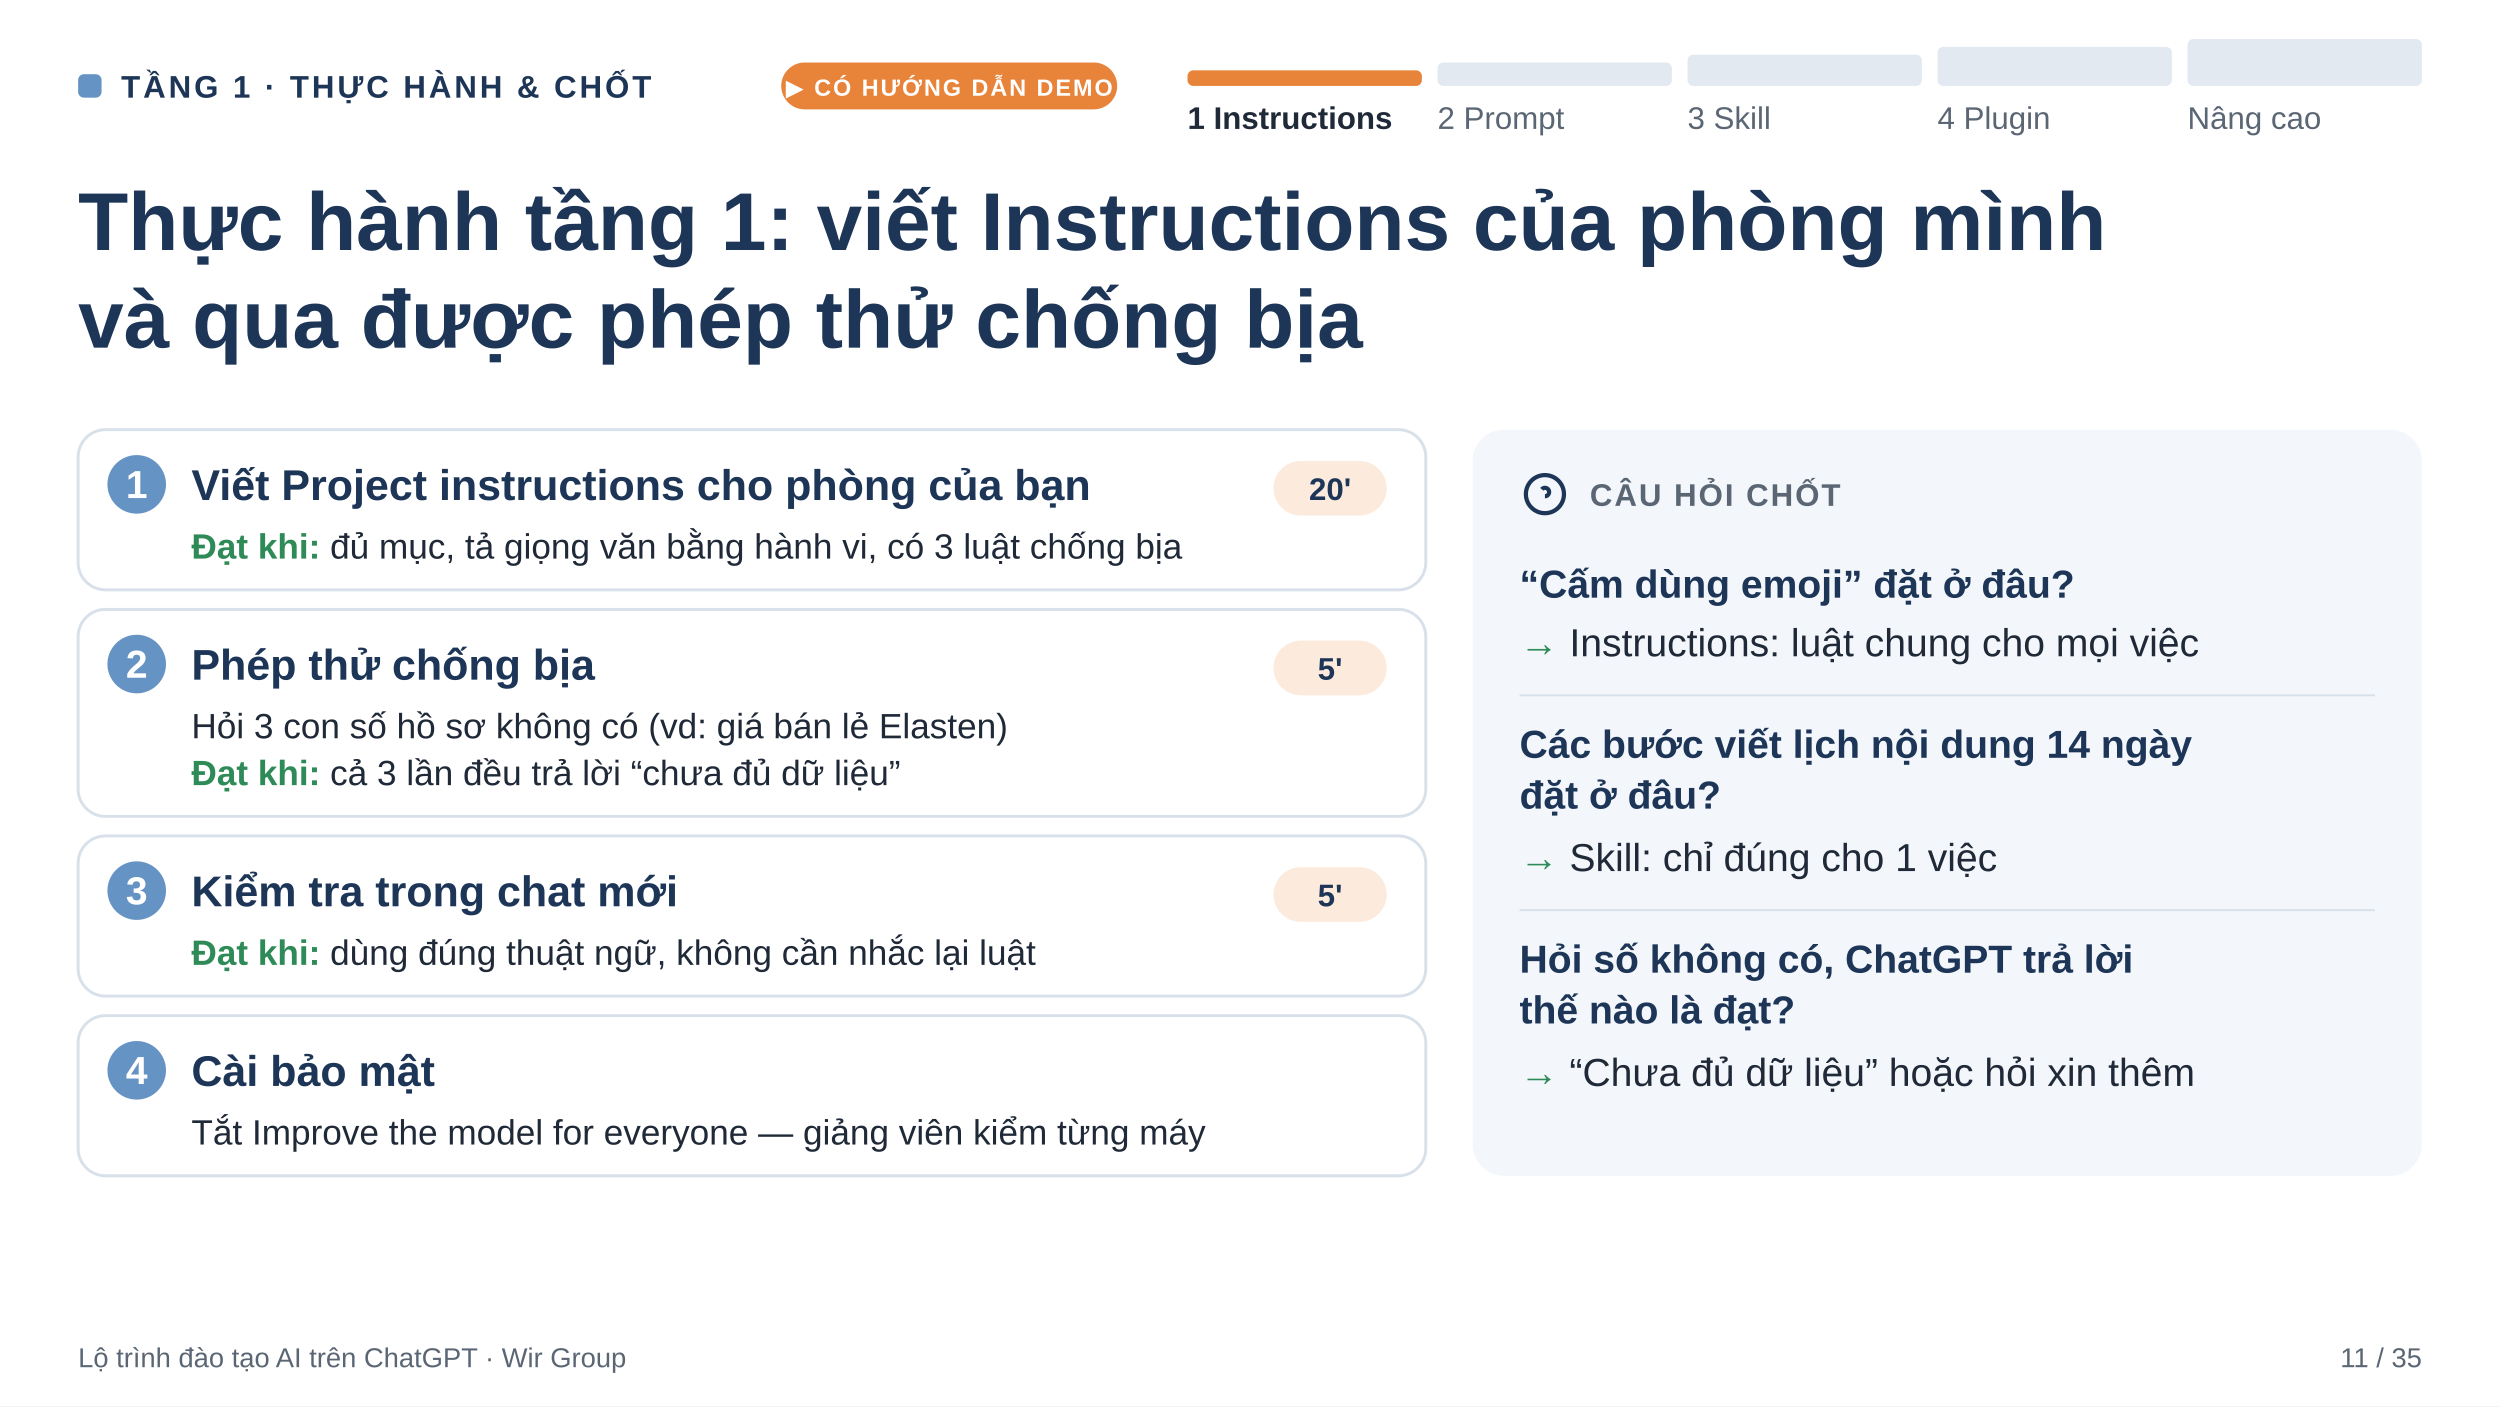
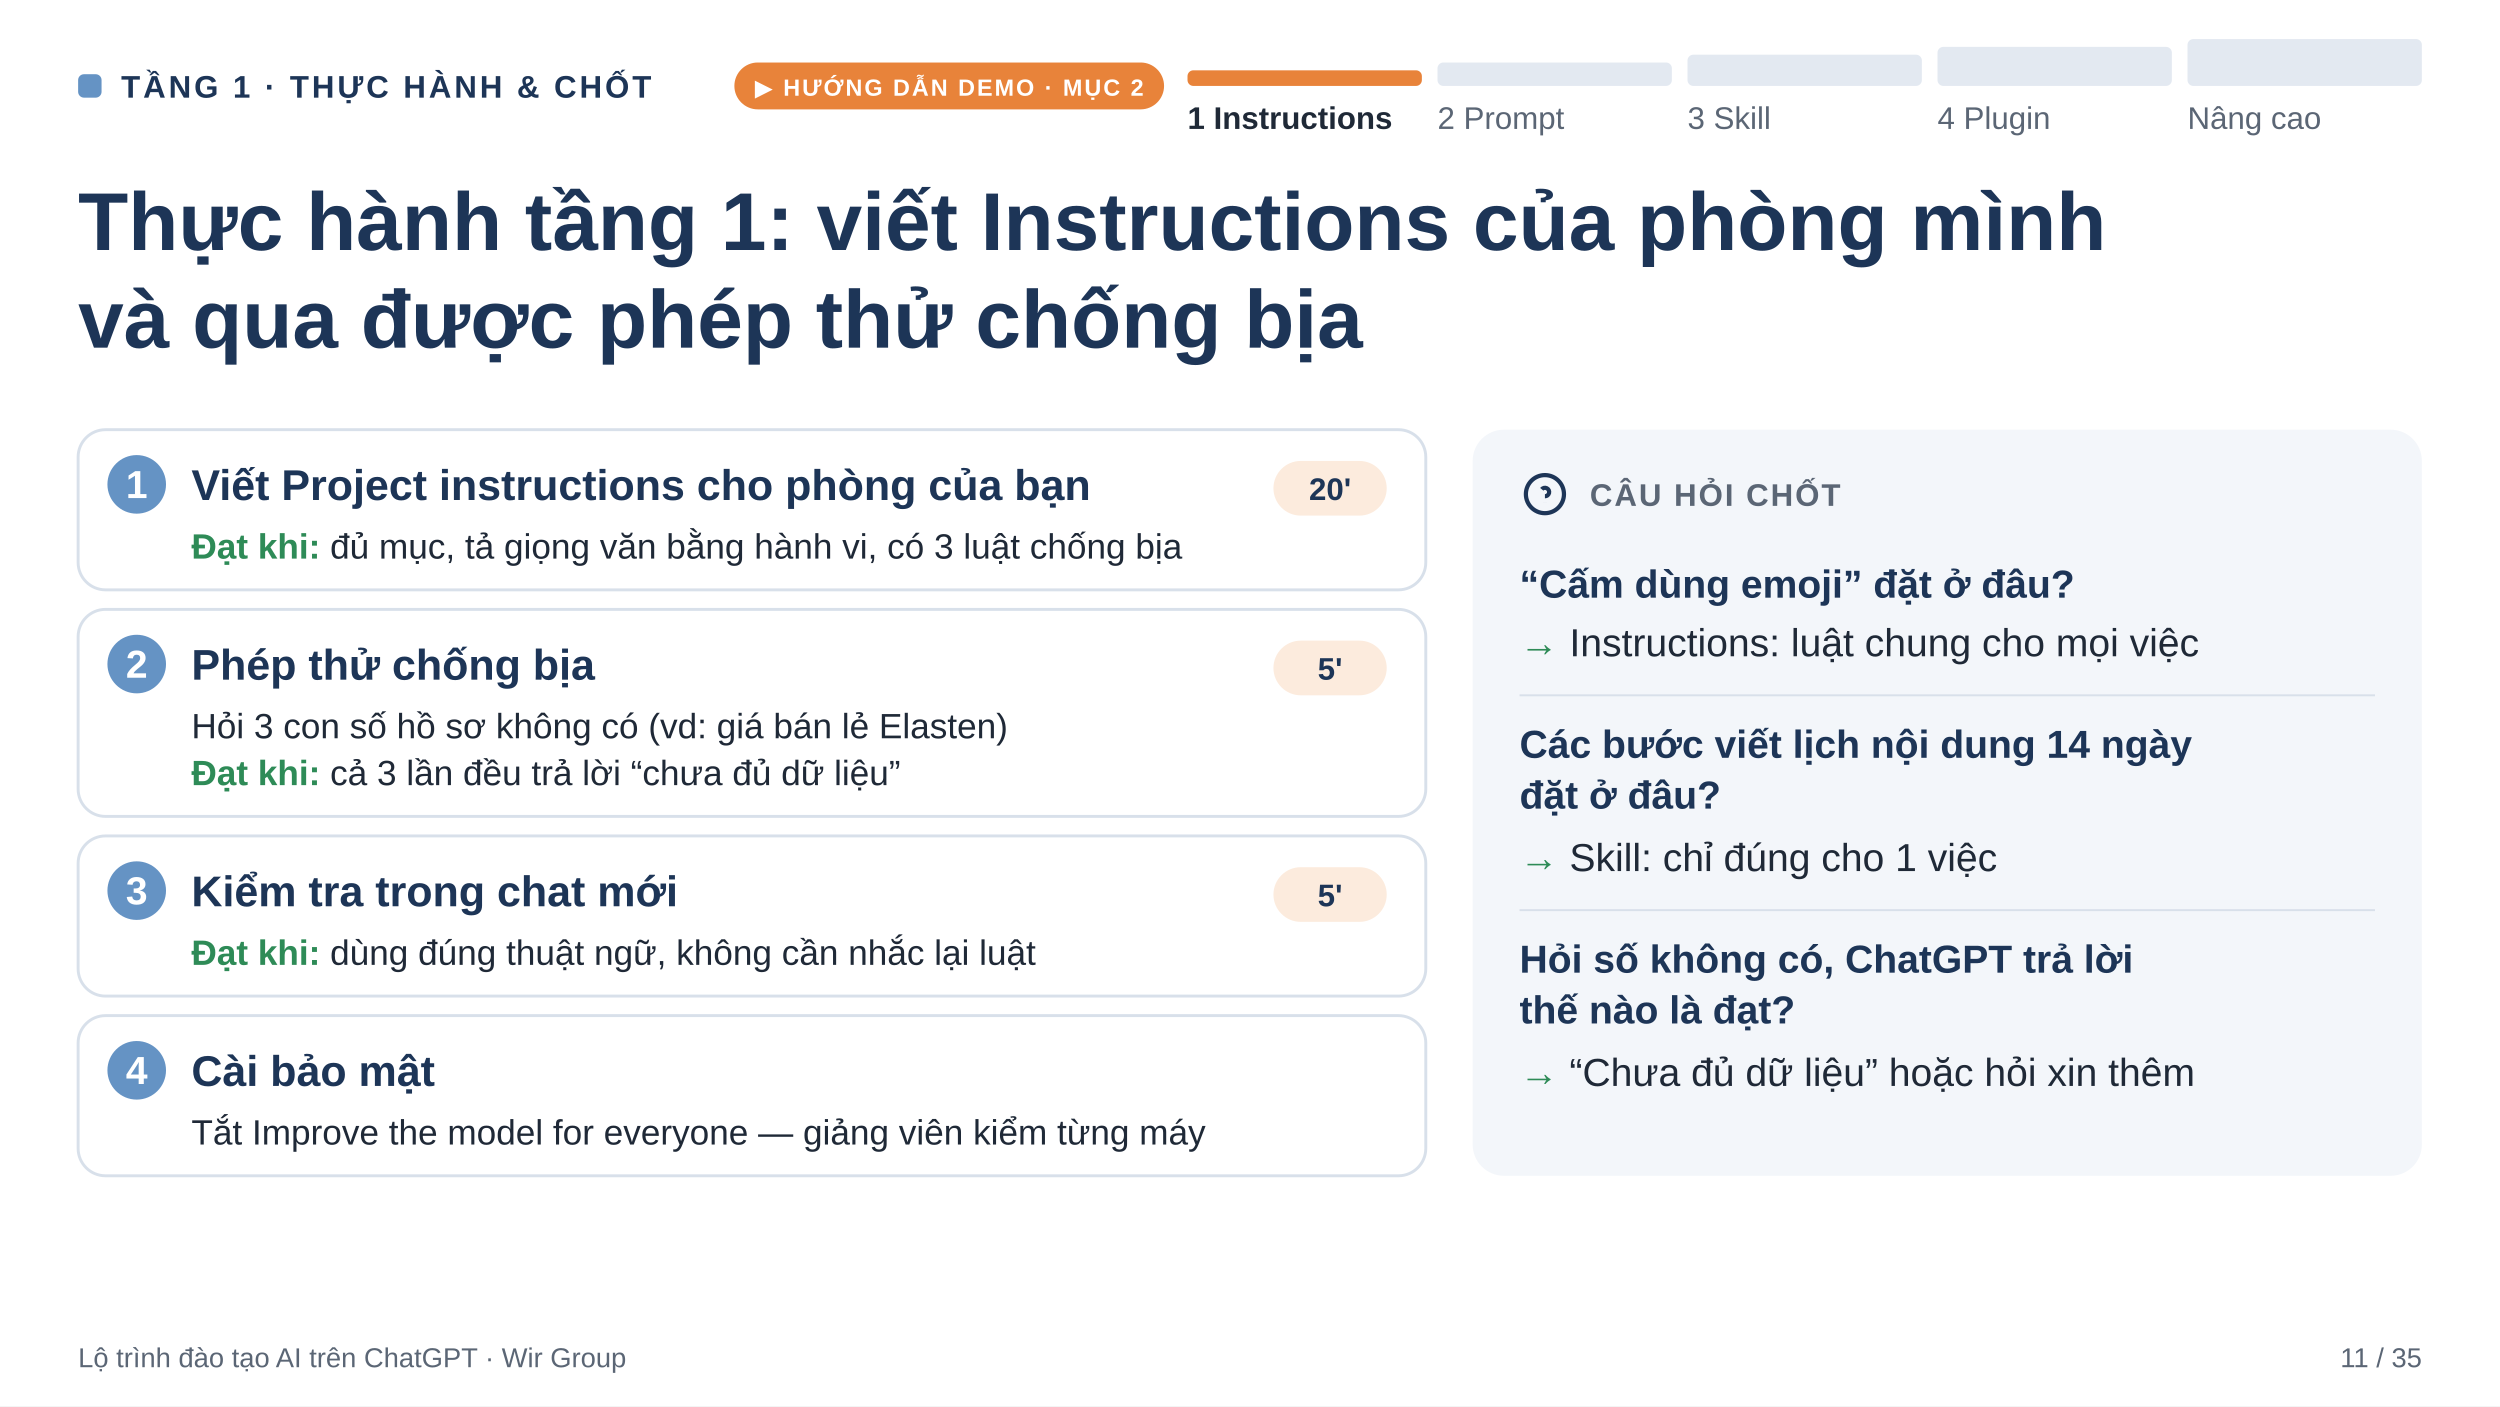
<svg xmlns="http://www.w3.org/2000/svg" viewBox="0 0 1280 720" width="1280" height="720" font-family="Aptos, 'Segoe UI', Arial, sans-serif" data-pptx-page-role="content">
  <rect id="bg" data-pptx-role="background" x="0" y="0" width="1280" height="720" fill="#FFFFFF" />
  <g id="section-kicker" data-pptx-role="chrome" data-pptx-bounds="40 30 540 30">
    <rect x="40" y="38" width="12" height="12" rx="3" fill="#6593C4" />
    <text x="62" y="50" font-size="16" font-weight="bold" letter-spacing="1.5" fill="#1D3557">TẦNG 1 · THỰC HÀNH &amp; CHỐT</text>
  </g>
-   <g id="demo-flag" data-pptx-role="chrome" data-pptx-bounds="400 30 180 28">
-     <rect x="400" y="32" width="172" height="24" rx="12" fill="#E8833A" />
-     <text x="486" y="49" font-size="12" font-weight="bold" letter-spacing="1" fill="#FFFFFF" text-anchor="middle">▶ CÓ HƯỚNG DẪN DEMO</text>
+   <g id="demo-flag" data-pptx-role="chrome" data-pptx-bounds="376 30 224 28">
+     <rect x="376" y="32" width="220" height="24" rx="12" fill="#E8833A" />
+     <text x="486" y="49" font-size="12" font-weight="bold" letter-spacing="1" fill="#FFFFFF" text-anchor="middle">▶ HƯỚNG DẪN DEMO · MỤC 2</text>
  </g>
  <g id="roadmap-tracker" data-pptx-role="chrome" data-pptx-bounds="600 14 640 62">
    <rect x="608" y="36" width="120" height="8" rx="3" fill="#E8833A" />
    <rect x="736" y="32" width="120" height="12" rx="3" fill="#E3E9F1" />
    <rect x="864" y="28" width="120" height="16" rx="3" fill="#E3E9F1" />
    <rect x="992" y="24" width="120" height="20" rx="3" fill="#E3E9F1" />
    <rect x="1120" y="20" width="120" height="24" rx="3" fill="#E3E9F1" />
    <text x="608" y="66" font-size="16" font-weight="bold" fill="#1F2937">1 Instructions</text>
    <text x="736" y="66" font-size="16" fill="#5B6675">2 Prompt</text>
    <text x="864" y="66" font-size="16" fill="#5B6675">3 Skill</text>
    <text x="992" y="66" font-size="16" fill="#5B6675">4 Plugin</text>
    <text x="1120" y="66" font-size="16" fill="#5B6675">Nâng cao</text>
  </g>
  <text font-size="42" font-weight="bold" fill="#1D3557" x="40" y="128">Thực hành tầng 1: viết Instructions của phòng mình</text>
  <text font-size="42" font-weight="bold" fill="#1D3557" x="40" y="178">và qua được phép thử chống bịa</text>
  <g id="task-1" data-pptx-bounds="40 220 690 82">
    <rect x="40" y="220" width="690" height="82" rx="14" fill="#FFFFFF" stroke="#D8E0EA" stroke-width="1.5" />
    <circle cx="70" cy="248" r="15" fill="#6593C4" />
    <text x="70" y="255" font-size="20" font-weight="bold" text-anchor="middle" fill="#FFFFFF">1</text>
    <text x="98" y="256" font-size="22" font-weight="bold" fill="#1D3557">Viết Project instructions cho phòng của bạn</text>
    <rect x="652" y="236" width="58" height="28" rx="14" fill="#FCEBDD" />
    <text x="681" y="256" font-size="16" font-weight="bold" text-anchor="middle" fill="#1D3557">20'</text>
    <text x="98" y="286" font-size="18" fill="#1F2937">
      <tspan font-weight="bold" fill="#2E8B57">Đạt khi:</tspan> đủ mục, tả giọng văn bằng hành vi, có 3 luật chống bịa</text>
  </g>
  <g id="task-2" data-pptx-bounds="40 312 690 106">
    <rect x="40" y="312" width="690" height="106" rx="14" fill="#FFFFFF" stroke="#D8E0EA" stroke-width="1.5" />
    <circle cx="70" cy="340" r="15" fill="#6593C4" />
    <text x="70" y="347" font-size="20" font-weight="bold" text-anchor="middle" fill="#FFFFFF">2</text>
    <text x="98" y="348" font-size="22" font-weight="bold" fill="#1D3557">Phép thử chống bịa</text>
    <rect x="652" y="328" width="58" height="28" rx="14" fill="#FCEBDD" />
    <text x="681" y="348" font-size="16" font-weight="bold" text-anchor="middle" fill="#1D3557">5'</text>
    <text x="98" y="378" font-size="18" fill="#1F2937">Hỏi 3 con số hồ sơ không có (vd: giá bán lẻ Elasten)</text>
    <text x="98" y="402" font-size="18" fill="#1F2937">
      <tspan font-weight="bold" fill="#2E8B57">Đạt khi:</tspan> cả 3 lần đều trả lời “chưa đủ dữ liệu”</text>
  </g>
  <g id="task-3" data-pptx-bounds="40 428 690 82">
    <rect x="40" y="428" width="690" height="82" rx="14" fill="#FFFFFF" stroke="#D8E0EA" stroke-width="1.5" />
    <circle cx="70" cy="456" r="15" fill="#6593C4" />
    <text x="70" y="463" font-size="20" font-weight="bold" text-anchor="middle" fill="#FFFFFF">3</text>
    <text x="98" y="464" font-size="22" font-weight="bold" fill="#1D3557">Kiểm tra trong chat mới</text>
    <rect x="652" y="444" width="58" height="28" rx="14" fill="#FCEBDD" />
    <text x="681" y="464" font-size="16" font-weight="bold" text-anchor="middle" fill="#1D3557">5'</text>
    <text x="98" y="494" font-size="18" fill="#1F2937">
      <tspan font-weight="bold" fill="#2E8B57">Đạt khi:</tspan> dùng đúng thuật ngữ, không cần nhắc lại luật</text>
  </g>
  <g id="task-4" data-pptx-bounds="40 520 690 82">
    <rect x="40" y="520" width="690" height="82" rx="14" fill="#FFFFFF" stroke="#D8E0EA" stroke-width="1.5" />
    <circle cx="70" cy="548" r="15" fill="#6593C4" />
    <text x="70" y="555" font-size="20" font-weight="bold" text-anchor="middle" fill="#FFFFFF">4</text>
    <text x="98" y="556" font-size="22" font-weight="bold" fill="#1D3557">Cài bảo mật</text>
    <text x="98" y="586" font-size="18" fill="#1F2937">Tắt Improve the model for everyone — giảng viên kiểm từng máy</text>
  </g>
  <g id="quiz-card" data-pptx-bounds="754 220 486 382">
    <rect x="754" y="220" width="486" height="382" rx="16" fill="#F3F6FA" />
    <g transform="translate(778, 240) scale(1.08333)" fill="none" stroke="#1D3557" stroke-width="2">
      <path d="M3 12a9 9 0 1 0 18 0a9 9 0 0 0 -18 0" />
      <path d="M12 16v.01" />
      <path d="M12 13a2 2 0 0 0 .914 -3.782a1.98 1.98 0 0 0 -2.414 .483" />
    </g>
    <text x="814" y="259" font-size="16" font-weight="bold" letter-spacing="1" fill="#5B6675">CÂU HỎI CHỐT</text>
    <text x="778" y="306" font-size="20" font-weight="bold" fill="#1D3557">“Cấm dùng emoji” đặt ở đâu?</text>
    <line x1="778" y1="356" x2="1216" y2="356" stroke="#D8E0EA" stroke-width="1" />
    <text font-size="20" font-weight="bold" fill="#1D3557" x="778" y="388">Các bước viết lịch nội dung 14 ngày</text>
    <text font-size="20" font-weight="bold" fill="#1D3557" x="778" y="414">đặt ở đâu?</text>
    <line x1="778" y1="466" x2="1216" y2="466" stroke="#D8E0EA" stroke-width="1" />
    <text font-size="20" font-weight="bold" fill="#1D3557" x="778" y="498">Hỏi số không có, ChatGPT trả lời</text>
    <text font-size="20" font-weight="bold" fill="#1D3557" x="778" y="524">thế nào là đạt?</text>
  </g>
  <g id="answer-1" data-pptx-bounds="778 316 438 30">
    <text x="778" y="336" font-size="20" fill="#1F2937">
      <tspan font-weight="bold" fill="#2E8B57">→</tspan> Instructions: luật chung cho mọi việc</text>
  </g>
  <g id="answer-2" data-pptx-bounds="778 426 438 30">
    <text x="778" y="446" font-size="20" fill="#1F2937">
      <tspan font-weight="bold" fill="#2E8B57">→</tspan> Skill: chỉ đúng cho 1 việc</text>
  </g>
  <g id="answer-3" data-pptx-bounds="778 536 438 30">
    <text x="778" y="556" font-size="20" fill="#1F2937">
      <tspan font-weight="bold" fill="#2E8B57">→</tspan> “Chưa đủ dữ liệu” hoặc hỏi xin thêm</text>
  </g>
  <text id="footer-course" data-pptx-role="footer" x="40" y="700" font-size="14" fill="#5B6675">Lộ trình đào tạo AI trên ChatGPT · Wir Group</text>
  <text id="page-number" data-pptx-role="page-number" x="1240" y="700" font-size="14" text-anchor="end" fill="#5B6675">11 / 35</text>
</svg>
